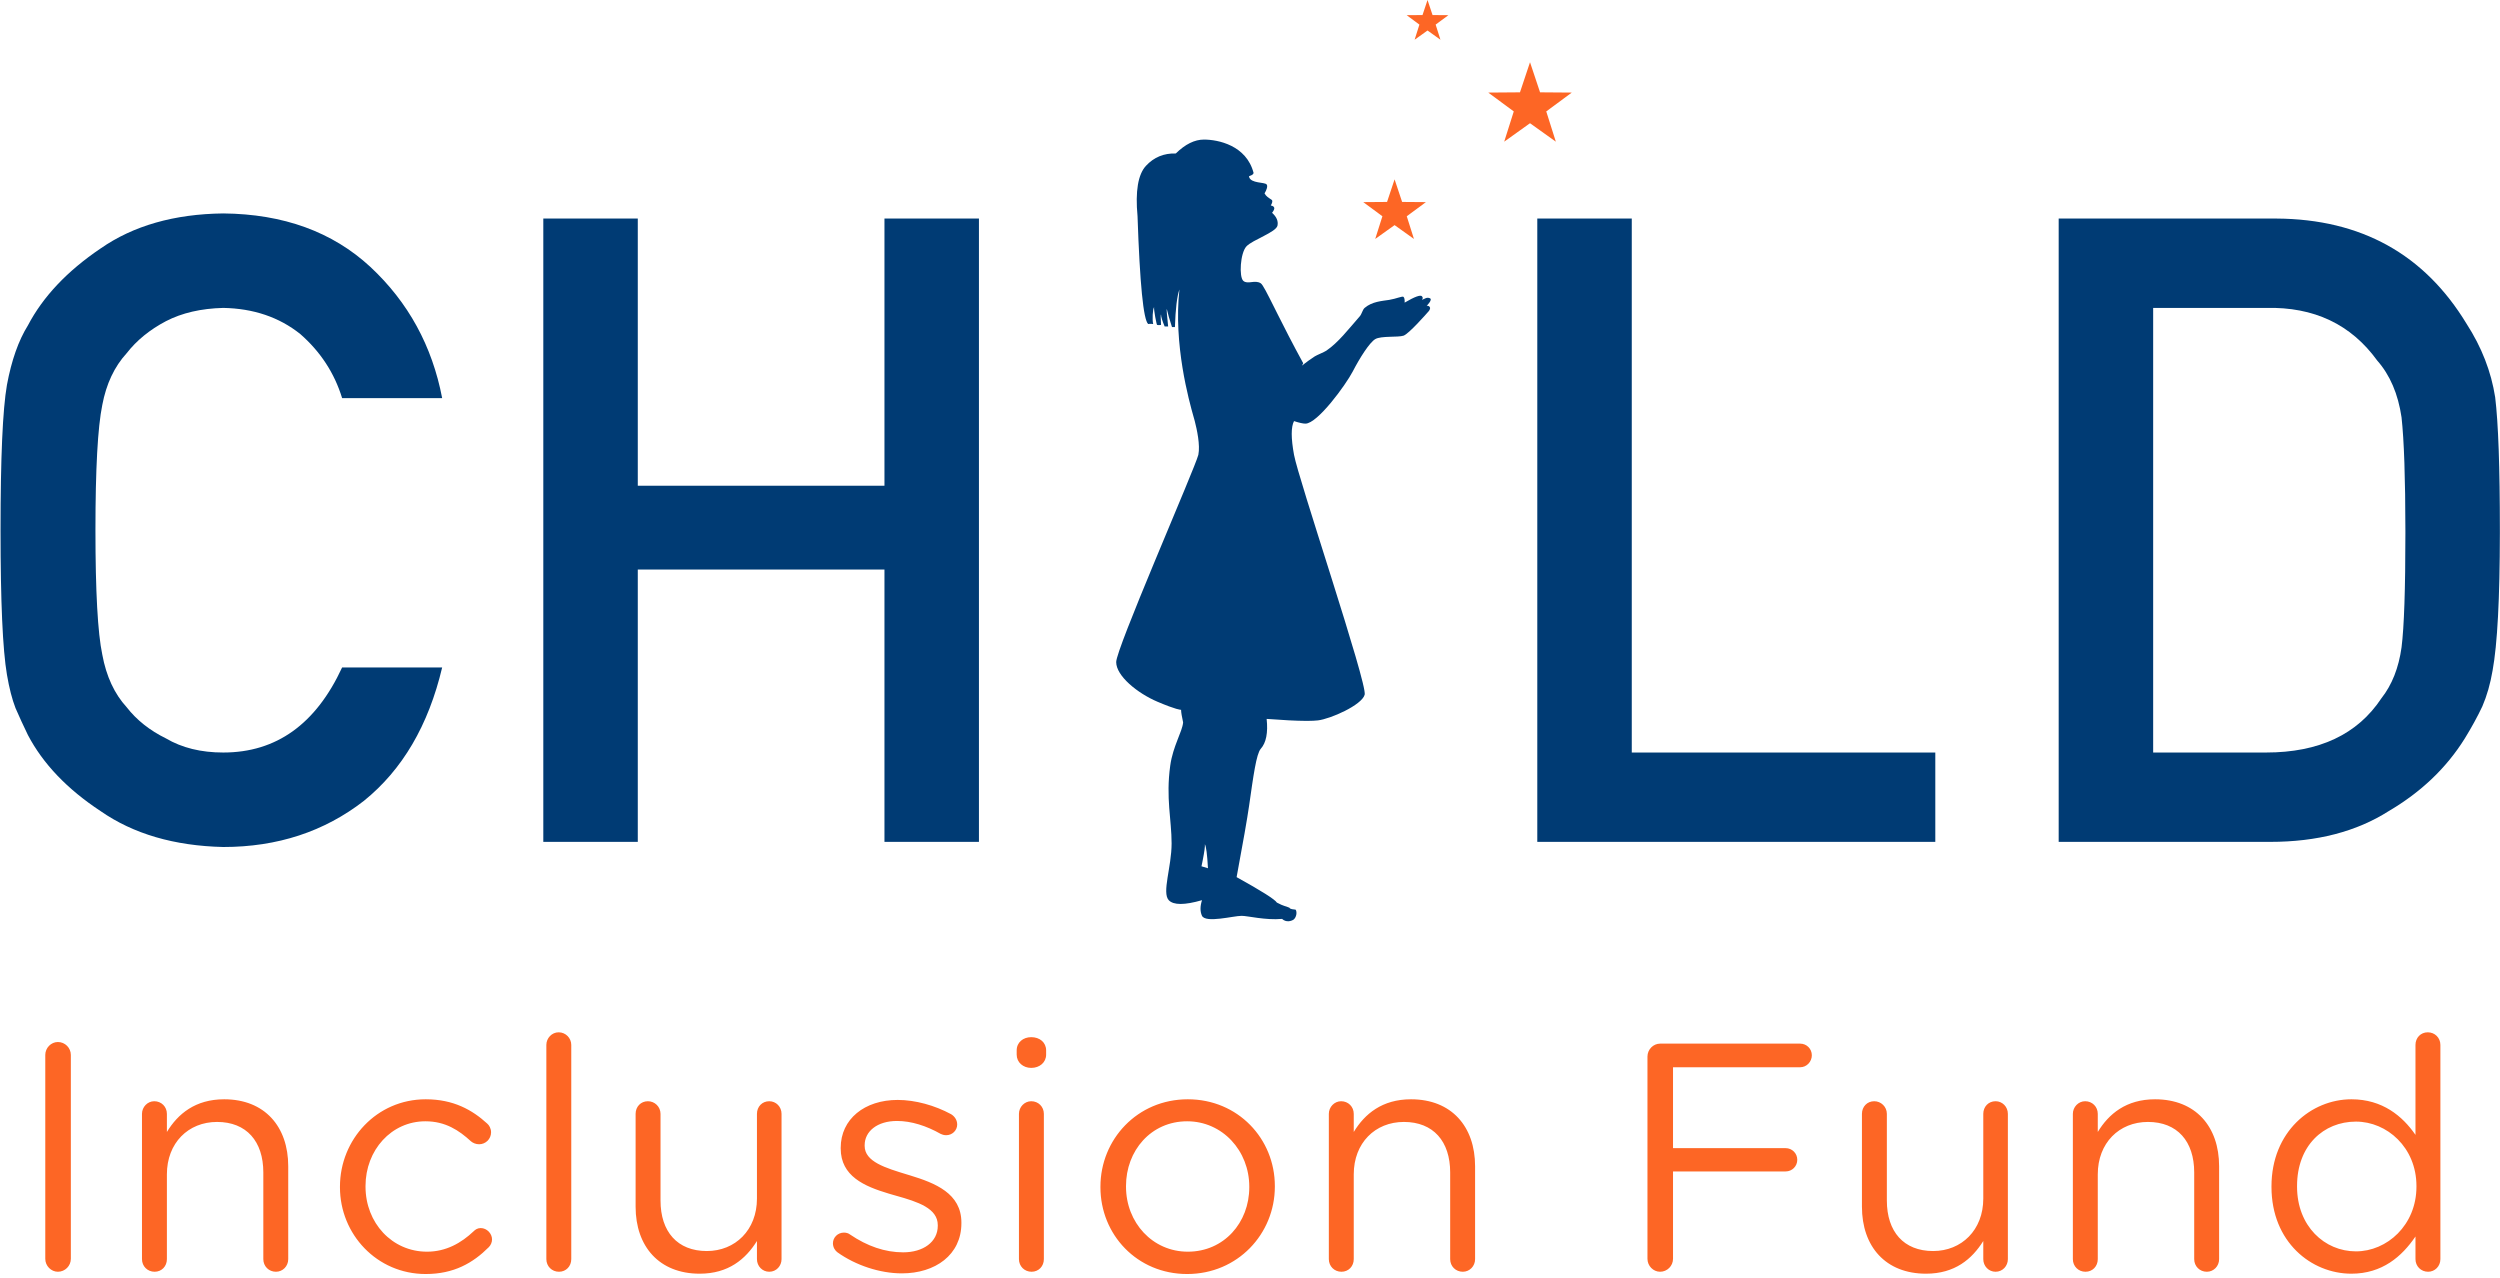
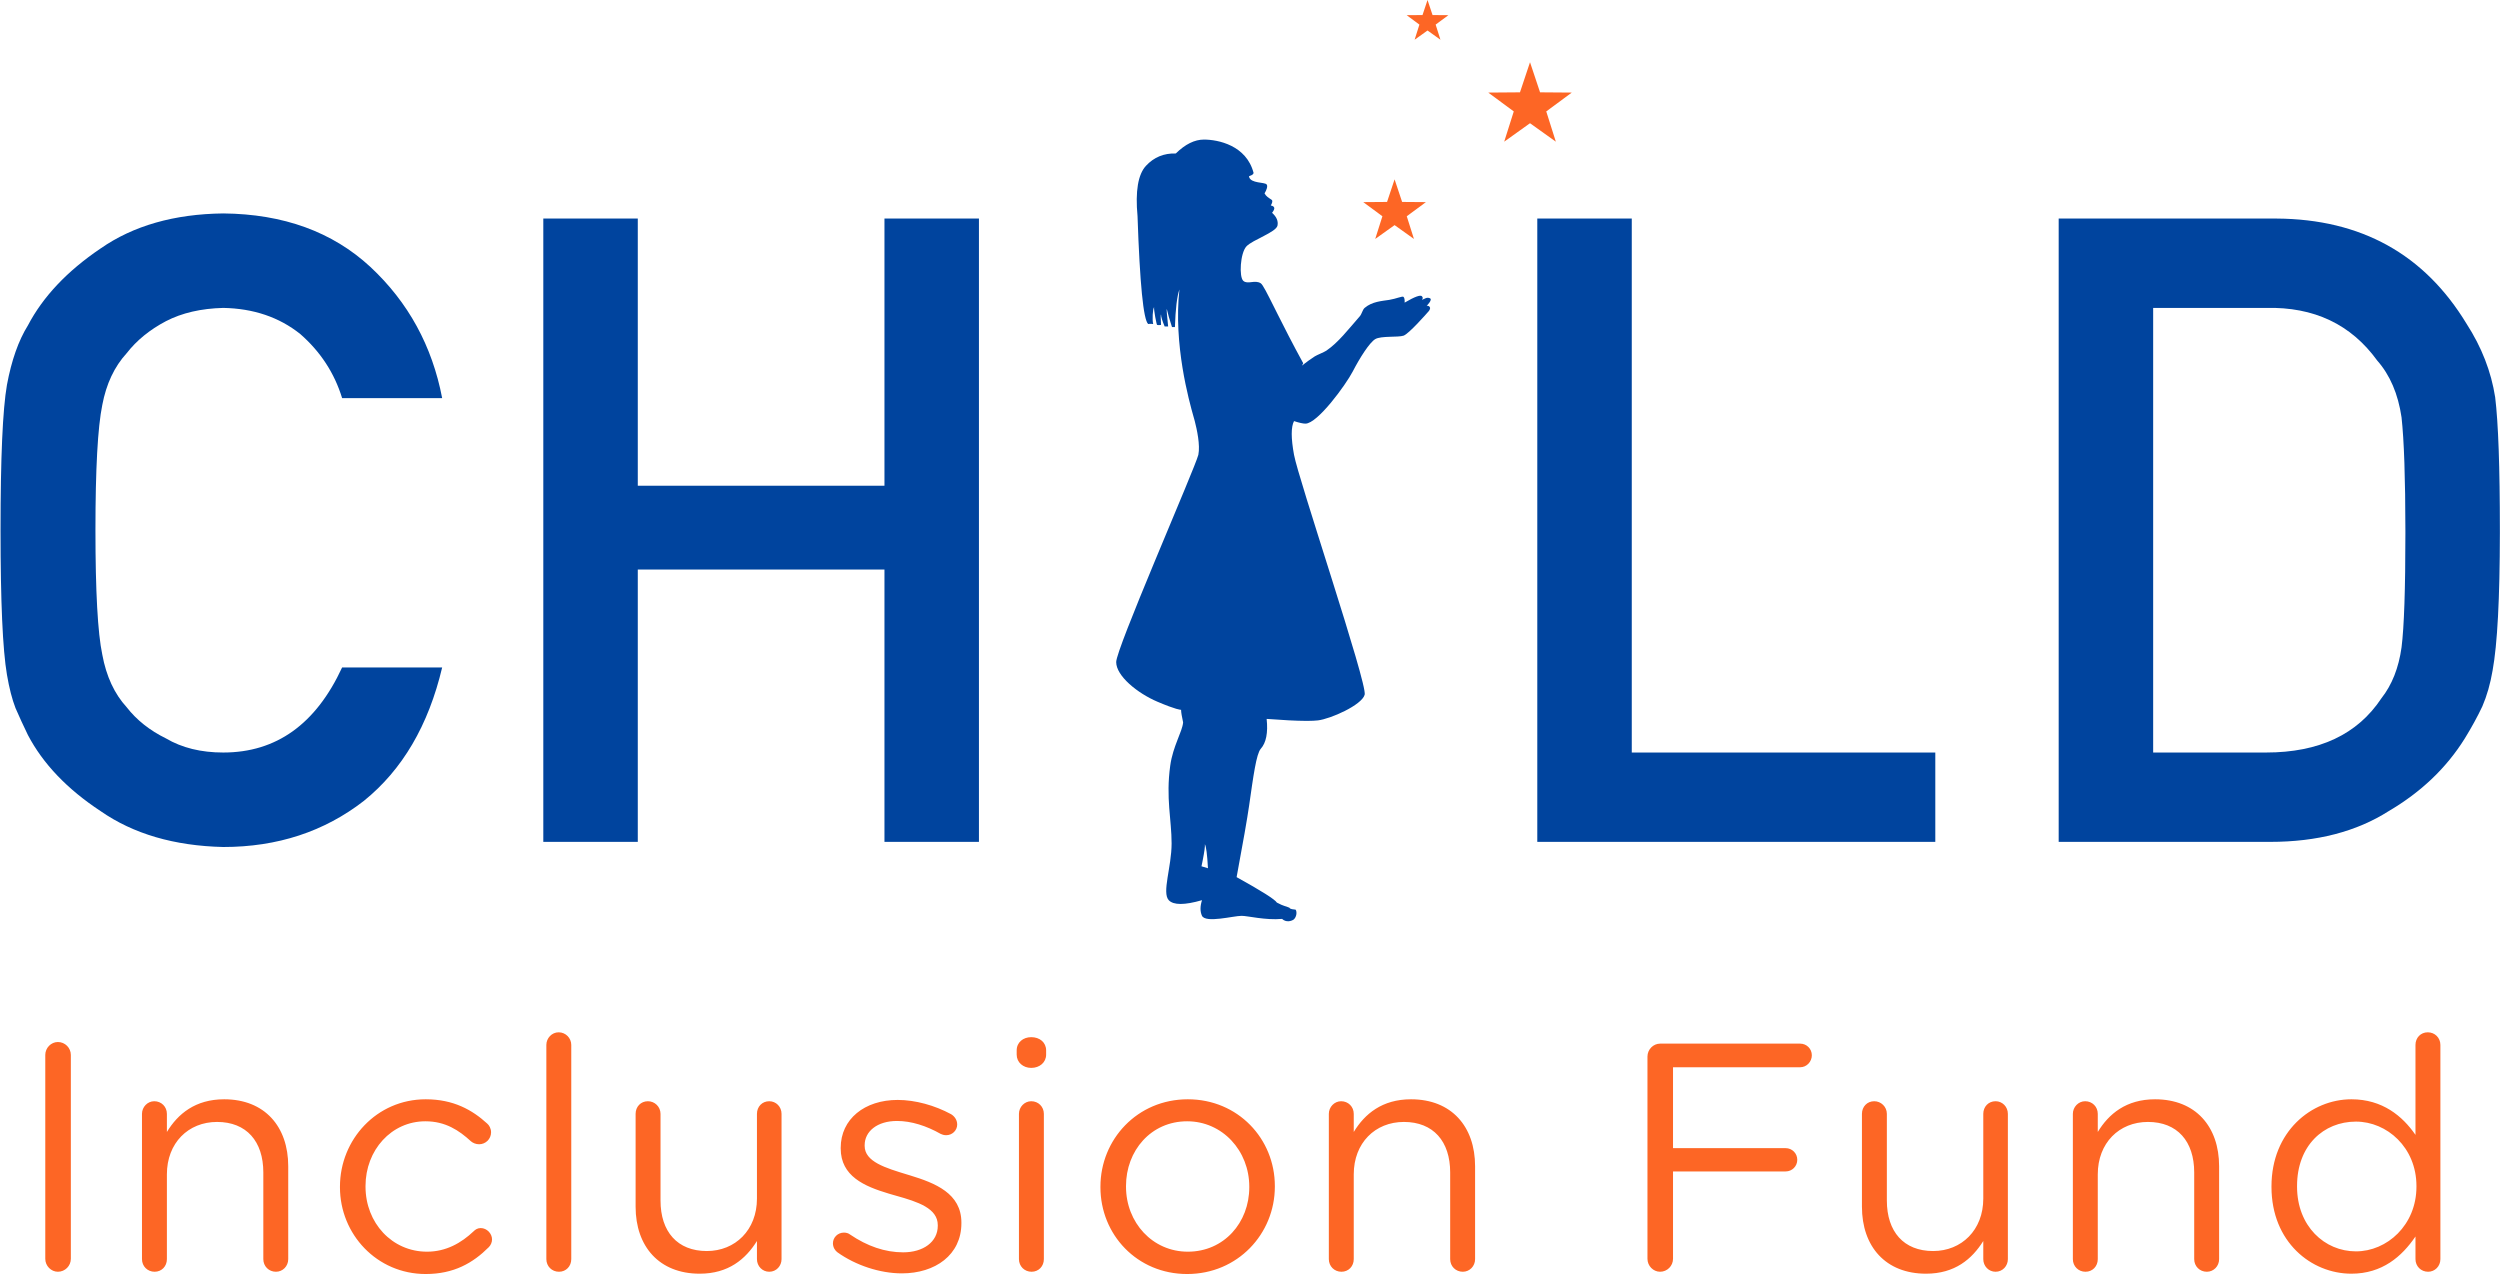
<svg xmlns="http://www.w3.org/2000/svg" width="683px" height="349px" viewBox="0 0 683 349" preserveAspectRatio="xMinYMax meet" version="1.1" class="header__logo" data-v-658dd654="">
  <g id="logo" stroke="none" stroke-width="1" fill="none" fill-rule="evenodd">
-     <path d="M60.998,231.402 C75.792,231.402 88.601,227.197 99.424,218.787 C109.936,210.3 117.061,198.153 120.798,182.347 L93.468,182.347 C86.304,197.842 75.481,205.589 60.998,205.589 C54.925,205.589 49.708,204.305 45.347,201.735 C40.909,199.555 37.327,196.713 34.602,193.209 C31.254,189.549 29.035,184.761 27.945,178.843 C26.699,172.925 26.076,161.596 26.076,144.855 C26.076,128.114 26.699,116.707 27.945,110.634 C29.035,104.872 31.254,100.161 34.602,96.501 C37.327,92.997 40.909,90.077 45.347,87.741 C49.708,85.483 54.925,84.276 60.998,84.121 C69.252,84.276 76.26,86.651 82.021,91.245 C87.55,96.073 91.365,101.913 93.468,108.765 L120.798,108.765 C118.073,94.516 111.532,82.563 101.176,72.908 C90.82,63.331 77.427,58.464 60.998,58.309 C47.605,58.464 36.432,61.657 27.477,67.886 C18.367,74.037 11.749,81.045 7.622,88.909 C5.052,93.036 3.145,98.448 1.899,105.144 C0.731,111.84 0.147,125.077 0.147,144.855 C0.147,164.321 0.731,177.48 1.899,184.332 C2.522,187.992 3.3,191.029 4.235,193.443 C5.247,195.779 6.376,198.231 7.622,200.801 C11.749,208.665 18.367,215.595 27.477,221.591 C36.432,227.82 47.605,231.09 60.998,231.402 Z M174.243,230 L174.243,155.6 L241.635,155.6 L241.635,230 L267.447,230 L267.447,59.71 L241.635,59.71 L241.635,132.708 L174.243,132.708 L174.243,59.71 L148.431,59.71 L148.431,230 L174.243,230 Z" id="CH" fill="#003B74" fill-rule="nonzero" />
-     <path d="M528.725,230 L528.725,205.589 L445.799,205.589 L445.799,59.71 L419.987,59.71 L419.987,230 L528.725,230 Z M620.246,230 C633.016,230 643.8,227.197 652.599,221.591 C661.475,216.374 668.405,209.755 673.388,201.735 C675.257,198.698 676.853,195.779 678.177,192.975 C679.423,190.094 680.357,186.824 680.98,183.164 C682.283,176.034 682.945,163.545 682.966,145.696 L682.966,144.855 C682.966,127.647 682.537,115.539 681.681,108.531 C680.591,101.523 677.982,94.827 673.856,88.442 C662.332,69.443 645.046,59.866 621.998,59.71 L562.431,59.71 L562.431,230 L620.246,230 Z M619.078,205.589 L588.243,205.589 L588.243,84.121 L619.078,84.121 C632.159,83.809 642.281,88.598 649.445,98.487 C652.949,102.458 655.168,107.636 656.102,114.021 C656.791,120.292 657.141,130.618 657.154,145.001 L657.154,145.789 C657.154,160.973 656.803,171.329 656.102,176.857 C655.324,182.464 653.494,187.097 650.613,190.756 C644.072,200.645 633.561,205.589 619.078,205.589 Z" id="LD" fill="#003B74" fill-rule="nonzero" />
+     <path d="M60.998,231.402 C75.792,231.402 88.601,227.197 99.424,218.787 C109.936,210.3 117.061,198.153 120.798,182.347 L93.468,182.347 C86.304,197.842 75.481,205.589 60.998,205.589 C54.925,205.589 49.708,204.305 45.347,201.735 C40.909,199.555 37.327,196.713 34.602,193.209 C31.254,189.549 29.035,184.761 27.945,178.843 C26.699,172.925 26.076,161.596 26.076,144.855 C26.076,128.114 26.699,116.707 27.945,110.634 C29.035,104.872 31.254,100.161 34.602,96.501 C37.327,92.997 40.909,90.077 45.347,87.741 C49.708,85.483 54.925,84.276 60.998,84.121 C69.252,84.276 76.26,86.651 82.021,91.245 C87.55,96.073 91.365,101.913 93.468,108.765 L120.798,108.765 C118.073,94.516 111.532,82.563 101.176,72.908 C90.82,63.331 77.427,58.464 60.998,58.309 C47.605,58.464 36.432,61.657 27.477,67.886 C18.367,74.037 11.749,81.045 7.622,88.909 C5.052,93.036 3.145,98.448 1.899,105.144 C0.731,111.84 0.147,125.077 0.147,144.855 C0.147,164.321 0.731,177.48 1.899,184.332 C2.522,187.992 3.3,191.029 4.235,193.443 C5.247,195.779 6.376,198.231 7.622,200.801 C11.749,208.665 18.367,215.595 27.477,221.591 C36.432,227.82 47.605,231.09 60.998,231.402 Z M174.243,230 L174.243,155.6 L241.635,155.6 L241.635,230 L267.447,230 L267.447,59.71 L241.635,59.71 L241.635,132.708 L174.243,132.708 L174.243,59.71 L148.431,59.71 L148.431,230 L174.243,230 Z" id="CH" fill="#00449E" fill-rule="nonzero" />
+     <path d="M528.725,230 L528.725,205.589 L445.799,205.589 L445.799,59.71 L419.987,59.71 L419.987,230 L528.725,230 Z M620.246,230 C633.016,230 643.8,227.197 652.599,221.591 C661.475,216.374 668.405,209.755 673.388,201.735 C675.257,198.698 676.853,195.779 678.177,192.975 C679.423,190.094 680.357,186.824 680.98,183.164 C682.283,176.034 682.945,163.545 682.966,145.696 L682.966,144.855 C682.966,127.647 682.537,115.539 681.681,108.531 C680.591,101.523 677.982,94.827 673.856,88.442 C662.332,69.443 645.046,59.866 621.998,59.71 L562.431,59.71 L562.431,230 L620.246,230 Z M619.078,205.589 L588.243,205.589 L588.243,84.121 L619.078,84.121 C632.159,83.809 642.281,88.598 649.445,98.487 C652.949,102.458 655.168,107.636 656.102,114.021 C656.791,120.292 657.141,130.618 657.154,145.001 L657.154,145.789 C657.154,160.973 656.803,171.329 656.102,176.857 C655.324,182.464 653.494,187.097 650.613,190.756 C644.072,200.645 633.561,205.589 619.078,205.589 Z" id="LD" fill="#00449E" fill-rule="nonzero" />
    <path d="M15.818,347.442 C17.763,347.442 19.354,345.851 19.354,343.906 L19.354,288.214 C19.354,286.269 17.763,284.678 15.818,284.678 C13.962,284.678 12.37,286.269 12.37,288.214 L12.37,343.906 C12.37,345.851 13.962,347.442 15.818,347.442 Z M75.387,347.442 C77.243,347.442 78.746,345.939 78.746,343.994 L78.746,318.624 C78.746,307.75 72.293,300.325 61.243,300.325 C53.375,300.325 48.601,304.303 45.596,309.253 L45.596,304.303 C45.596,302.358 44.093,300.855 42.148,300.855 C40.292,300.855 38.789,302.446 38.789,304.303 L38.789,343.994 C38.789,345.939 40.292,347.442 42.237,347.442 C44.181,347.442 45.596,345.939 45.596,343.994 L45.596,320.834 C45.596,312.259 51.43,306.513 59.298,306.513 C67.342,306.513 71.939,311.817 71.939,320.303 L71.939,343.994 C71.939,345.939 73.442,347.442 75.387,347.442 Z M116.303,348.061 C123.994,348.061 129.209,345.055 133.541,340.724 C134.071,340.193 134.425,339.398 134.425,338.602 C134.425,337.011 133.01,335.508 131.331,335.508 C130.447,335.508 129.828,335.95 129.386,336.392 C126.027,339.574 121.872,341.961 116.656,341.961 C107.109,341.961 99.86,334.094 99.86,324.193 L99.86,324.016 C99.86,314.204 106.932,306.336 116.214,306.336 C121.695,306.336 125.408,308.811 128.679,311.817 C129.209,312.259 130.005,312.612 130.889,312.612 C132.657,312.612 134.16,311.198 134.16,309.342 C134.16,308.281 133.629,307.397 133.099,306.955 C129.032,303.242 123.905,300.325 116.303,300.325 C102.954,300.325 92.877,311.286 92.877,324.193 L92.877,324.37 C92.877,337.188 102.954,348.061 116.303,348.061 Z M152.711,347.442 C154.655,347.442 156.07,345.939 156.07,343.994 L156.07,285.474 C156.07,283.617 154.567,282.026 152.622,282.026 C150.766,282.026 149.263,283.617 149.263,285.474 L149.263,343.994 C149.263,345.939 150.766,347.442 152.711,347.442 Z M191.152,347.972 C199.019,347.972 203.704,343.994 206.798,339.044 L206.798,343.994 C206.798,345.939 208.301,347.442 210.158,347.442 C212.102,347.442 213.517,345.851 213.517,343.994 L213.517,304.303 C213.517,302.358 212.014,300.855 210.158,300.855 C208.213,300.855 206.798,302.358 206.798,304.303 L206.798,327.464 C206.798,336.038 200.876,341.784 193.096,341.784 C185.052,341.784 180.455,336.48 180.455,327.994 L180.455,304.303 C180.455,302.358 178.864,300.855 177.008,300.855 C175.063,300.855 173.648,302.358 173.648,304.303 L173.648,329.674 C173.648,340.547 180.102,347.972 191.152,347.972 Z M246.389,347.884 C255.494,347.884 262.654,342.845 262.654,334.182 L262.654,334.005 C262.654,326.019 255.48,323.205 248.587,321.105 L247.98,320.922 L247.98,320.922 C241.88,319.066 236.223,317.386 236.223,313.054 L236.223,312.878 C236.223,309.076 239.67,306.248 245.063,306.248 C248.952,306.248 253.107,307.574 256.997,309.784 C257.35,309.96 257.881,310.137 258.499,310.137 C260.179,310.137 261.505,308.811 261.505,307.22 C261.505,305.894 260.709,304.922 259.825,304.391 C255.405,302.004 250.101,300.502 245.239,300.502 C236.223,300.502 229.681,305.717 229.681,313.585 L229.681,313.762 C229.681,321.354 236.184,324.106 242.723,326.066 L243.318,326.242 L243.318,326.242 L243.911,326.415 C244.208,326.5 244.503,326.584 244.797,326.668 C250.809,328.348 256.201,330.116 256.201,334.712 L256.201,334.889 C256.201,339.309 252.223,342.138 246.742,342.138 C241.792,342.138 236.93,340.458 232.245,337.276 C231.803,336.922 231.184,336.746 230.565,336.746 C228.885,336.746 227.559,338.072 227.559,339.663 C227.559,340.812 228.178,341.696 228.797,342.138 C233.747,345.674 240.377,347.884 246.389,347.884 Z M281.736,291.75 C284.034,291.75 285.802,290.247 285.802,288.126 L285.802,286.976 C285.802,284.766 284.034,283.352 281.736,283.352 C279.526,283.352 277.758,284.766 277.758,286.976 L277.758,288.126 C277.758,290.247 279.526,291.75 281.736,291.75 Z M281.824,347.442 C283.769,347.442 285.183,345.939 285.183,343.994 L285.183,304.303 C285.183,302.358 283.68,300.855 281.736,300.855 C279.879,300.855 278.376,302.446 278.376,304.303 L278.376,343.994 C278.376,345.939 279.879,347.442 281.824,347.442 Z M324.331,348.061 C338.122,348.061 348.288,337.099 348.288,324.193 L348.288,324.016 C348.288,311.11 338.21,300.325 324.508,300.325 C310.718,300.325 300.64,311.286 300.64,324.193 L300.64,324.37 C300.64,337.276 310.629,348.061 324.331,348.061 Z M324.508,341.961 C314.873,341.961 307.624,334.005 307.624,324.193 L307.624,324.016 C307.624,314.38 314.431,306.336 324.331,306.336 C333.967,306.336 341.304,314.38 341.304,324.193 L341.304,324.37 C341.304,334.005 334.409,341.961 324.508,341.961 Z M399.635,347.442 C401.492,347.442 402.994,345.939 402.994,343.994 L402.994,318.624 C402.994,307.75 396.541,300.325 385.491,300.325 C377.624,300.325 372.85,304.303 369.844,309.253 L369.844,304.303 C369.844,302.358 368.342,300.855 366.397,300.855 C364.54,300.855 363.038,302.446 363.038,304.303 L363.038,343.994 C363.038,345.939 364.54,347.442 366.485,347.442 C368.43,347.442 369.844,345.939 369.844,343.994 L369.844,320.834 C369.844,312.259 375.679,306.513 383.546,306.513 C391.591,306.513 396.188,311.817 396.188,320.303 L396.188,343.994 C396.188,345.939 397.69,347.442 399.635,347.442 Z M453.533,347.442 C455.478,347.442 457.069,345.851 457.069,343.906 L457.069,320.038 L487.832,320.038 C489.6,320.038 491.015,318.624 491.015,316.856 C491.015,315.088 489.6,313.673 487.832,313.673 L457.069,313.673 L457.069,291.573 L491.81,291.573 C493.578,291.573 494.993,290.07 494.993,288.302 C494.993,286.534 493.578,285.12 491.81,285.12 L453.533,285.12 C451.677,285.12 450.086,286.711 450.086,288.656 L450.086,343.906 C450.086,345.851 451.677,347.442 453.533,347.442 Z M526.185,347.972 C534.053,347.972 538.738,343.994 541.832,339.044 L541.832,343.994 C541.832,345.939 543.335,347.442 545.191,347.442 C547.136,347.442 548.55,345.851 548.55,343.994 L548.55,304.303 C548.55,302.358 547.047,300.855 545.191,300.855 C543.246,300.855 541.832,302.358 541.832,304.303 L541.832,327.464 C541.832,336.038 535.909,341.784 528.13,341.784 C520.085,341.784 515.489,336.48 515.489,327.994 L515.489,304.303 C515.489,302.358 513.897,300.855 512.041,300.855 C510.096,300.855 508.682,302.358 508.682,304.303 L508.682,329.674 C508.682,340.547 515.135,347.972 526.185,347.972 Z M602.903,347.442 C604.76,347.442 606.262,345.939 606.262,343.994 L606.262,318.624 C606.262,307.75 599.809,300.325 588.759,300.325 C580.892,300.325 576.118,304.303 573.112,309.253 L573.112,304.303 C573.112,302.358 571.61,300.855 569.665,300.855 C567.808,300.855 566.306,302.446 566.306,304.303 L566.306,343.994 C566.306,345.939 567.808,347.442 569.753,347.442 C571.698,347.442 573.112,345.939 573.112,343.994 L573.112,320.834 C573.112,312.259 578.947,306.513 586.814,306.513 C594.859,306.513 599.456,311.817 599.456,320.303 L599.456,343.994 C599.456,345.939 600.958,347.442 602.903,347.442 Z M642.405,347.972 C650.803,347.972 656.195,343.287 659.908,337.806 L659.908,343.994 C659.908,345.939 661.411,347.442 663.356,347.442 C665.212,347.442 666.715,345.939 666.715,343.994 L666.715,285.474 C666.715,283.529 665.212,282.026 663.267,282.026 C661.323,282.026 659.908,283.529 659.908,285.474 L659.908,310.049 C656.372,304.922 650.891,300.325 642.405,300.325 C631.443,300.325 620.57,309.165 620.57,324.104 L620.57,324.281 C620.57,339.309 631.443,347.972 642.405,347.972 Z M643.643,341.873 C635.068,341.873 627.554,334.978 627.554,324.193 L627.554,324.016 C627.554,312.966 634.803,306.424 643.643,306.424 C652.129,306.424 660.173,313.496 660.173,324.016 L660.173,324.193 C660.173,334.712 652.129,341.873 643.643,341.873 Z" id="InclusionFund" fill="#FD6625" fill-rule="nonzero" />
    <polygon id="Star" fill="#FD6625" points="381 61.5 375.71 65.281 377.672 59.081 372.44 55.219 378.943 55.169 381 49 383.057 55.169 389.56 55.219 384.328 59.081 386.29 65.281" />
    <polygon id="Star-Copy" fill="#FD6625" points="390 8.333 386.473 10.854 387.781 6.721 384.294 4.146 388.629 4.113 390 0 391.371 4.113 395.706 4.146 392.219 6.721 393.527 10.854" />
    <polygon id="Star-Copy-2" fill="#FD6625" points="418 33.666 410.947 38.708 413.562 30.442 406.587 25.292 415.257 25.225 418 17 420.743 25.225 429.413 25.292 422.438 30.442 425.053 38.708" />
-     <path d="M328.917,38.132 C332.739,38.132 340.534,39.684 342.483,47.261 C342.243,48.094 341.006,47.928 341.252,48.345 C341.757,50.166 345.532,49.705 346.048,50.402 C346.406,50.832 346.048,51.903 345.473,52.832 C345.884,53.615 346.486,53.97 347.417,54.59 C347.722,54.833 347.645,55.349 347.184,56.136 C347.708,56.23 348.018,56.433 348.116,56.746 C348.213,57.058 348.017,57.523 347.528,58.14 C348.758,59.238 349.254,60.396 349.016,61.615 C348.658,63.444 342.239,65.495 340.534,67.298 C338.83,69.101 338.457,75.692 339.686,76.743 C340.914,77.793 342.828,76.35 344.446,77.401 C344.989,77.753 346.153,80.055 348.08,83.904 L348.367,84.478 C348.465,84.673 348.564,84.872 348.665,85.074 L348.975,85.692 C350.76,89.252 353.084,93.837 356.027,99.216 C356.052,99.263 355.93,99.492 355.661,99.904 C356.92,98.918 358.095,98.073 359.186,97.368 C359.765,96.994 361.771,96.202 362.347,95.809 C365.649,93.553 368.314,90.041 371.503,86.401 C372.055,85.77 372.245,84.608 372.826,84.114 C374.885,82.365 377.519,82.246 379.563,81.923 C381.426,81.628 383.142,80.82 383.436,81.105 C383.691,81.353 383.794,81.877 383.746,82.677 C386.498,81.059 388.076,80.483 388.48,80.949 C388.74,81.24 388.769,81.512 388.48,81.923 C389.339,81.614 389.743,81.122 390.631,81.473 C391.518,81.824 389.767,83.548 389.767,83.548 C389.767,83.548 390.347,83.414 390.631,83.925 C390.914,84.435 390.238,85.117 390.238,85.117 L390.21,85.149 C389.795,85.625 384.891,91.228 383.436,91.709 C381.917,92.211 377.302,91.709 375.721,92.646 C374.141,93.584 371.503,97.762 369.587,101.457 C367.671,105.152 359.944,115.738 356.642,115.738 C355.988,115.738 354.95,115.507 353.527,115.045 C352.692,116.625 352.692,119.696 353.527,124.259 C354.129,127.545 358.79,142.119 363.383,156.704 L363.956,158.526 C368.728,173.7 373.239,188.375 372.826,189.807 C372,192.67 363.474,196.404 360.074,196.809 C359.376,196.892 358.451,196.937 357.297,196.943 L356.701,196.943 C354.14,196.93 350.589,196.75 346.048,196.404 C346.45,200.196 345.916,202.916 344.446,204.563 C343.227,205.929 342.421,211.974 341.252,220.132 C340.757,223.586 339.621,230.087 337.843,239.634 C344.637,243.394 348.304,245.712 348.842,246.588 C350.901,247.679 351.099,247.46 352.274,247.993 C352.47,248.433 353.42,248.433 353.964,248.517 C354.426,249.182 354.174,250.611 353.42,251.225 C352.768,251.666 351.377,252.076 350.259,251.044 C345.729,251.453 340.881,250.207 339.21,250.207 C336.952,250.207 329.426,252.252 328.387,250.207 C327.849,249.043 327.849,247.617 328.387,245.929 C323.613,247.305 320.586,247.305 319.304,245.929 C317.382,243.865 320.083,236.856 320.083,230.412 C320.083,223.969 318.478,218.05 319.709,209.161 C320.448,203.819 323.024,199.887 323.225,197.36 C322.89,195.734 322.673,194.665 322.673,193.919 L322.662,193.919 C322.543,193.924 321.364,193.904 316.208,191.709 C310.737,189.38 304.944,184.667 304.944,180.881 C304.944,179.064 309.89,166.824 315.142,154.164 L316.129,151.788 C321.511,138.851 326.909,126.128 327.387,124.259 C327.934,121.588 326.99,117.303 326.411,115.045 C326.364,114.864 326.287,114.59 326.184,114.228 L326.103,113.941 C324.815,109.394 320.57,94.137 322.216,79.09 C321.557,80.978 321.148,84.4 320.99,89.354 L320.187,89.354 C319.52,87.332 319.047,85.683 318.77,84.41 C318.674,84.41 318.797,86.006 319.136,89.197 L318.186,89.197 C317.524,87.617 317.194,86.533 317.194,85.946 C317.073,85.928 317.073,86.867 317.194,88.764 C316.78,88.845 316.42,88.845 316.114,88.764 C315.976,88.728 315.157,84.556 315.306,83.925 C314.92,84.269 314.756,87.477 315.05,88.526 C314.349,88.397 313.685,88.526 313.685,88.526 C312.374,87.367 311.404,77.546 310.775,59.062 C310.138,52.233 310.907,47.645 313.082,45.299 C315.258,42.953 317.972,41.83 321.227,41.932 C323.806,39.398 326.369,38.132 328.917,38.132 Z M329.171,230.644 C329.239,231.221 329.043,232.68 328.583,235.021 L328.457,235.652 C328.391,235.977 328.32,236.317 328.245,236.673 L330.015,237.206 C329.806,233.417 329.525,231.23 329.171,230.644 Z" id="Combined-Shape" fill="#003B74" />
+     <path d="M328.917,38.132 C332.739,38.132 340.534,39.684 342.483,47.261 C342.243,48.094 341.006,47.928 341.252,48.345 C341.757,50.166 345.532,49.705 346.048,50.402 C346.406,50.832 346.048,51.903 345.473,52.832 C345.884,53.615 346.486,53.97 347.417,54.59 C347.722,54.833 347.645,55.349 347.184,56.136 C347.708,56.23 348.018,56.433 348.116,56.746 C348.213,57.058 348.017,57.523 347.528,58.14 C348.758,59.238 349.254,60.396 349.016,61.615 C348.658,63.444 342.239,65.495 340.534,67.298 C338.83,69.101 338.457,75.692 339.686,76.743 C340.914,77.793 342.828,76.35 344.446,77.401 C344.989,77.753 346.153,80.055 348.08,83.904 L348.367,84.478 C348.465,84.673 348.564,84.872 348.665,85.074 L348.975,85.692 C350.76,89.252 353.084,93.837 356.027,99.216 C356.052,99.263 355.93,99.492 355.661,99.904 C356.92,98.918 358.095,98.073 359.186,97.368 C359.765,96.994 361.771,96.202 362.347,95.809 C365.649,93.553 368.314,90.041 371.503,86.401 C372.055,85.77 372.245,84.608 372.826,84.114 C374.885,82.365 377.519,82.246 379.563,81.923 C381.426,81.628 383.142,80.82 383.436,81.105 C383.691,81.353 383.794,81.877 383.746,82.677 C386.498,81.059 388.076,80.483 388.48,80.949 C388.74,81.24 388.769,81.512 388.48,81.923 C389.339,81.614 389.743,81.122 390.631,81.473 C391.518,81.824 389.767,83.548 389.767,83.548 C389.767,83.548 390.347,83.414 390.631,83.925 C390.914,84.435 390.238,85.117 390.238,85.117 L390.21,85.149 C389.795,85.625 384.891,91.228 383.436,91.709 C381.917,92.211 377.302,91.709 375.721,92.646 C374.141,93.584 371.503,97.762 369.587,101.457 C367.671,105.152 359.944,115.738 356.642,115.738 C355.988,115.738 354.95,115.507 353.527,115.045 C352.692,116.625 352.692,119.696 353.527,124.259 C354.129,127.545 358.79,142.119 363.383,156.704 L363.956,158.526 C368.728,173.7 373.239,188.375 372.826,189.807 C372,192.67 363.474,196.404 360.074,196.809 C359.376,196.892 358.451,196.937 357.297,196.943 L356.701,196.943 C354.14,196.93 350.589,196.75 346.048,196.404 C346.45,200.196 345.916,202.916 344.446,204.563 C343.227,205.929 342.421,211.974 341.252,220.132 C340.757,223.586 339.621,230.087 337.843,239.634 C344.637,243.394 348.304,245.712 348.842,246.588 C350.901,247.679 351.099,247.46 352.274,247.993 C352.47,248.433 353.42,248.433 353.964,248.517 C354.426,249.182 354.174,250.611 353.42,251.225 C352.768,251.666 351.377,252.076 350.259,251.044 C345.729,251.453 340.881,250.207 339.21,250.207 C336.952,250.207 329.426,252.252 328.387,250.207 C327.849,249.043 327.849,247.617 328.387,245.929 C323.613,247.305 320.586,247.305 319.304,245.929 C317.382,243.865 320.083,236.856 320.083,230.412 C320.083,223.969 318.478,218.05 319.709,209.161 C320.448,203.819 323.024,199.887 323.225,197.36 C322.89,195.734 322.673,194.665 322.673,193.919 L322.662,193.919 C322.543,193.924 321.364,193.904 316.208,191.709 C310.737,189.38 304.944,184.667 304.944,180.881 C304.944,179.064 309.89,166.824 315.142,154.164 L316.129,151.788 C321.511,138.851 326.909,126.128 327.387,124.259 C327.934,121.588 326.99,117.303 326.411,115.045 C326.364,114.864 326.287,114.59 326.184,114.228 L326.103,113.941 C324.815,109.394 320.57,94.137 322.216,79.09 C321.557,80.978 321.148,84.4 320.99,89.354 L320.187,89.354 C319.52,87.332 319.047,85.683 318.77,84.41 C318.674,84.41 318.797,86.006 319.136,89.197 L318.186,89.197 C317.524,87.617 317.194,86.533 317.194,85.946 C317.073,85.928 317.073,86.867 317.194,88.764 C316.78,88.845 316.42,88.845 316.114,88.764 C315.976,88.728 315.157,84.556 315.306,83.925 C314.92,84.269 314.756,87.477 315.05,88.526 C314.349,88.397 313.685,88.526 313.685,88.526 C312.374,87.367 311.404,77.546 310.775,59.062 C310.138,52.233 310.907,47.645 313.082,45.299 C315.258,42.953 317.972,41.83 321.227,41.932 C323.806,39.398 326.369,38.132 328.917,38.132 Z M329.171,230.644 C329.239,231.221 329.043,232.68 328.583,235.021 L328.457,235.652 C328.391,235.977 328.32,236.317 328.245,236.673 L330.015,237.206 C329.806,233.417 329.525,231.23 329.171,230.644 Z" id="Combined-Shape" fill="#00449E" />
  </g>
</svg>
